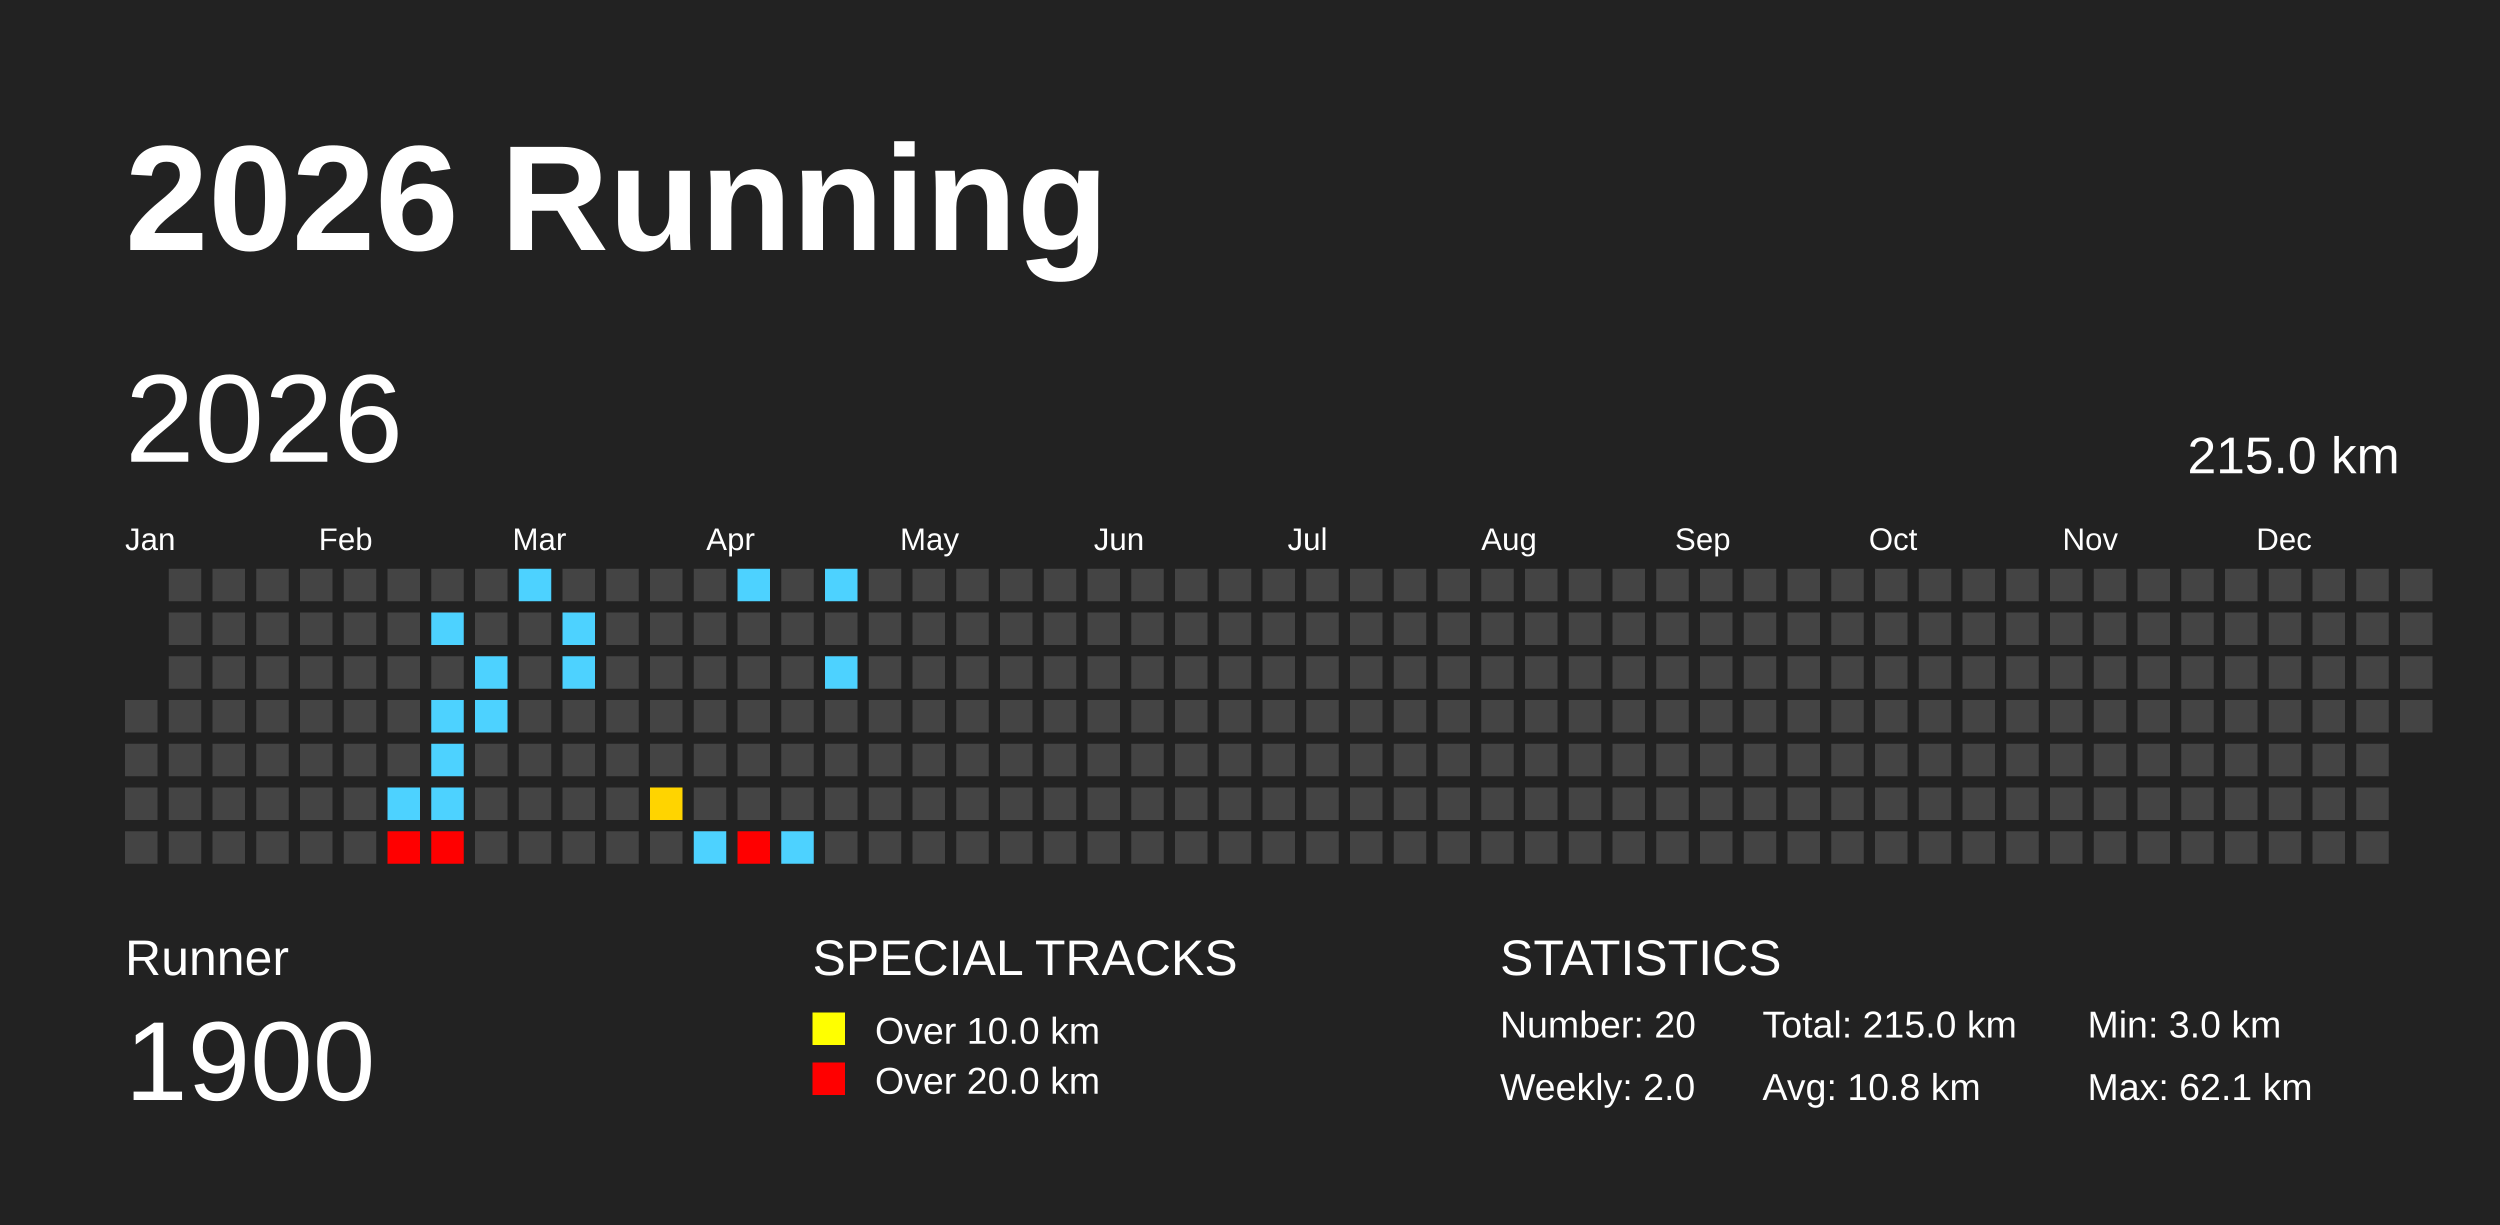
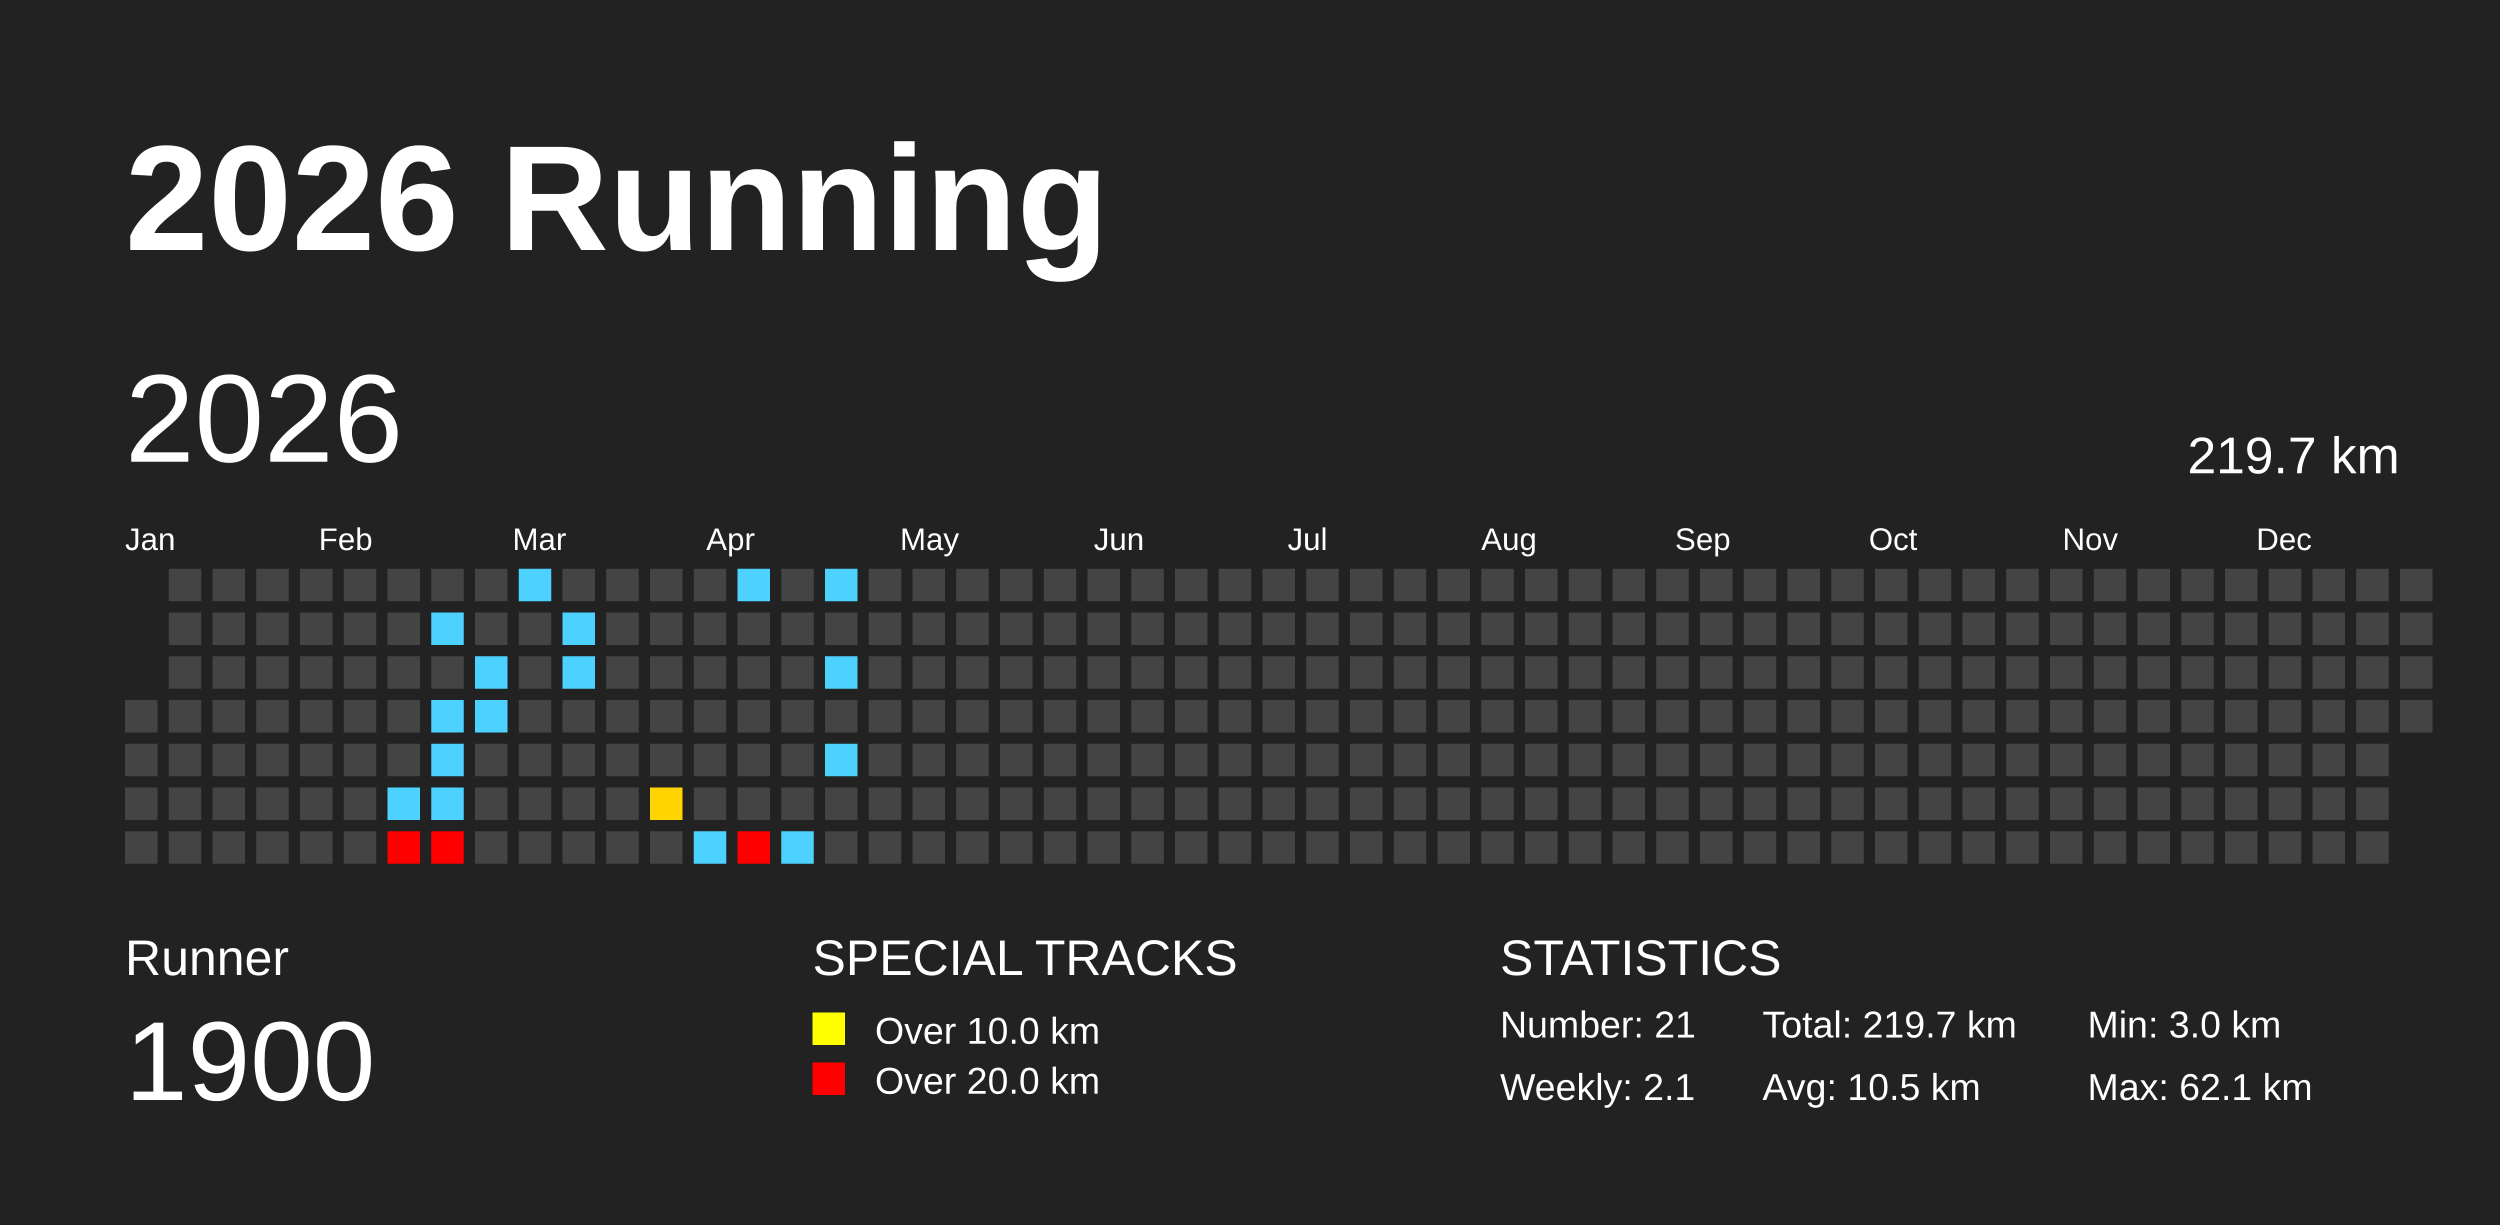
<svg xmlns="http://www.w3.org/2000/svg" baseProfile="full" height="98mm" version="1.1" viewBox="0,0,200,98" width="200mm">
  <defs />
  <rect fill="#222222" height="98" width="200" x="0" y="0" />
  <text fill="#FFFFFF" style="font-size:12px; font-family:Arial; font-weight:bold;" x="10" y="20">2026 Running</text>
  <text fill="#FFFFFF" style="font-size:4px; font-family:Arial" x="10" y="78">Runner</text>
  <text fill="#FFFFFF" style="font-size:9px; font-family:Arial" x="10" y="88">1900</text>
  <text fill="#FFFFFF" style="font-size:4px; font-family:Arial" x="65" y="78">SPECIAL TRACKS</text>
  <rect fill="yellow" height="2.6" width="2.6" x="65" y="81" />
  <text fill="#FFFFFF" style="font-size:3px; font-family:Arial" x="70" y="83.5">Over 10.0 km</text>
  <rect fill="red" height="2.6" width="2.6" x="65" y="85" />
  <text fill="#FFFFFF" style="font-size:3px; font-family:Arial" x="70" y="87.5">Over 20.0 km</text>
  <text fill="#FFFFFF" style="font-size:4px; font-family:Arial" x="120" y="78">STATISTICS</text>
-   <text fill="#FFFFFF" style="font-size:3px; font-family:Arial" x="120" y="83">Number: 20</text>
-   <text fill="#FFFFFF" style="font-size:3px; font-family:Arial" x="120" y="88">Weekly: 2.0</text>
-   <text fill="#FFFFFF" style="font-size:3px; font-family:Arial" x="141" y="83">Total: 215.0 km</text>
-   <text fill="#FFFFFF" style="font-size:3px; font-family:Arial" x="141" y="88">Avg: 10.8 km</text>
+   <text fill="#FFFFFF" style="font-size:3px; font-family:Arial" x="120" y="83">Number: 21</text>
+   <text fill="#FFFFFF" style="font-size:3px; font-family:Arial" x="120" y="88">Weekly: 2.1</text>
+   <text fill="#FFFFFF" style="font-size:3px; font-family:Arial" x="141" y="83">Total: 219.7 km</text>
+   <text fill="#FFFFFF" style="font-size:3px; font-family:Arial" x="141" y="88">Avg: 10.5 km</text>
  <text fill="#FFFFFF" style="font-size:3px; font-family:Arial" x="167" y="83">Min: 3.0 km</text>
  <text fill="#FFFFFF" style="font-size:3px; font-family:Arial" x="167" y="88">Max: 62.1 km</text>
  <text dominant-baseline="hanging" fill="#FFFFFF" style="font-size:10.0px; font-family:Arial;" x="10" y="30">2026</text>
-   <text dominant-baseline="hanging" fill="#FFFFFF" style="font-size:4.125px; font-family:Arial;" x="175" y="35">215.0 km</text>
+   <text dominant-baseline="hanging" fill="#FFFFFF" style="font-size:4.125px; font-family:Arial;" x="175" y="35">219.7 km</text>
  <text fill="#FFFFFF" style="font-size:2.5px; font-family:Arial" x="10.0" y="44">Jan</text>
  <text fill="#FFFFFF" style="font-size:2.5px; font-family:Arial" x="25.5" y="44">Feb</text>
  <text fill="#FFFFFF" style="font-size:2.5px; font-family:Arial" x="41.0" y="44">Mar</text>
  <text fill="#FFFFFF" style="font-size:2.5px; font-family:Arial" x="56.5" y="44">Apr</text>
  <text fill="#FFFFFF" style="font-size:2.5px; font-family:Arial" x="72.0" y="44">May</text>
  <text fill="#FFFFFF" style="font-size:2.5px; font-family:Arial" x="87.5" y="44">Jun</text>
  <text fill="#FFFFFF" style="font-size:2.5px; font-family:Arial" x="103.0" y="44">Jul</text>
  <text fill="#FFFFFF" style="font-size:2.5px; font-family:Arial" x="118.5" y="44">Aug</text>
  <text fill="#FFFFFF" style="font-size:2.5px; font-family:Arial" x="134.0" y="44">Sep</text>
  <text fill="#FFFFFF" style="font-size:2.5px; font-family:Arial" x="149.5" y="44">Oct</text>
  <text fill="#FFFFFF" style="font-size:2.5px; font-family:Arial" x="165.0" y="44">Nov</text>
  <text fill="#FFFFFF" style="font-size:2.5px; font-family:Arial" x="180.5" y="44">Dec</text>
  <rect fill="#444444" height="2.6" width="2.6" x="10.0" y="56.0" />
  <rect fill="#444444" height="2.6" width="2.6" x="10.0" y="59.5" />
  <rect fill="#444444" height="2.6" width="2.6" x="10.0" y="63.0" />
  <rect fill="#444444" height="2.6" width="2.6" x="10.0" y="66.5" />
  <rect fill="#444444" height="2.6" width="2.6" x="13.5" y="45.5" />
  <rect fill="#444444" height="2.6" width="2.6" x="13.5" y="49.0" />
  <rect fill="#444444" height="2.6" width="2.6" x="13.5" y="52.5" />
  <rect fill="#444444" height="2.6" width="2.6" x="13.5" y="56.0" />
  <rect fill="#444444" height="2.6" width="2.6" x="13.5" y="59.5" />
  <rect fill="#444444" height="2.6" width="2.6" x="13.5" y="63.0" />
  <rect fill="#444444" height="2.6" width="2.6" x="13.5" y="66.5" />
  <rect fill="#444444" height="2.6" width="2.6" x="17.0" y="45.5" />
  <rect fill="#444444" height="2.6" width="2.6" x="17.0" y="49.0" />
  <rect fill="#444444" height="2.6" width="2.6" x="17.0" y="52.5" />
  <rect fill="#444444" height="2.6" width="2.6" x="17.0" y="56.0" />
  <rect fill="#444444" height="2.6" width="2.6" x="17.0" y="59.5" />
  <rect fill="#444444" height="2.6" width="2.6" x="17.0" y="63.0" />
  <rect fill="#444444" height="2.6" width="2.6" x="17.0" y="66.5" />
  <rect fill="#444444" height="2.6" width="2.6" x="20.5" y="45.5" />
  <rect fill="#444444" height="2.6" width="2.6" x="20.5" y="49.0" />
  <rect fill="#444444" height="2.6" width="2.6" x="20.5" y="52.5" />
  <rect fill="#444444" height="2.6" width="2.6" x="20.5" y="56.0" />
  <rect fill="#444444" height="2.6" width="2.6" x="20.5" y="59.5" />
  <rect fill="#444444" height="2.6" width="2.6" x="20.5" y="63.0" />
  <rect fill="#444444" height="2.6" width="2.6" x="20.5" y="66.5" />
  <rect fill="#444444" height="2.6" width="2.6" x="24.0" y="45.5" />
  <rect fill="#444444" height="2.6" width="2.6" x="24.0" y="49.0" />
  <rect fill="#444444" height="2.6" width="2.6" x="24.0" y="52.5" />
  <rect fill="#444444" height="2.6" width="2.6" x="24.0" y="56.0" />
  <rect fill="#444444" height="2.6" width="2.6" x="24.0" y="59.5" />
  <rect fill="#444444" height="2.6" width="2.6" x="24.0" y="63.0" />
  <rect fill="#444444" height="2.6" width="2.6" x="24.0" y="66.5" />
  <rect fill="#444444" height="2.6" width="2.6" x="27.5" y="45.5" />
  <rect fill="#444444" height="2.6" width="2.6" x="27.5" y="49.0" />
  <rect fill="#444444" height="2.6" width="2.6" x="27.5" y="52.5" />
  <rect fill="#444444" height="2.6" width="2.6" x="27.5" y="56.0" />
  <rect fill="#444444" height="2.6" width="2.6" x="27.5" y="59.5" />
  <rect fill="#444444" height="2.6" width="2.6" x="27.5" y="63.0" />
  <rect fill="#444444" height="2.6" width="2.6" x="27.5" y="66.5" />
  <rect fill="#444444" height="2.6" width="2.6" x="31.0" y="45.5" />
  <rect fill="#444444" height="2.6" width="2.6" x="31.0" y="49.0" />
  <rect fill="#444444" height="2.6" width="2.6" x="31.0" y="52.5" />
  <rect fill="#444444" height="2.6" width="2.6" x="31.0" y="56.0" />
  <rect fill="#444444" height="2.6" width="2.6" x="31.0" y="59.5" />
  <rect fill="#4dd2ff" height="2.6" width="2.6" x="31.0" y="63.0" />
  <rect fill="red" height="2.6" width="2.6" x="31.0" y="66.5" />
  <rect fill="#444444" height="2.6" width="2.6" x="34.5" y="45.5" />
  <rect fill="#4dd2ff" height="2.6" width="2.6" x="34.5" y="49.0" />
  <rect fill="#444444" height="2.6" width="2.6" x="34.5" y="52.5" />
  <rect fill="#4dd2ff" height="2.6" width="2.6" x="34.5" y="56.0" />
  <rect fill="#4dd2ff" height="2.6" width="2.6" x="34.5" y="59.5" />
  <rect fill="#4dd2ff" height="2.6" width="2.6" x="34.5" y="63.0" />
  <rect fill="red" height="2.6" width="2.6" x="34.5" y="66.5" />
  <rect fill="#444444" height="2.6" width="2.6" x="38.0" y="45.5" />
  <rect fill="#444444" height="2.6" width="2.6" x="38.0" y="49.0" />
  <rect fill="#4dd2ff" height="2.6" width="2.6" x="38.0" y="52.5" />
  <rect fill="#4dd2ff" height="2.6" width="2.6" x="38.0" y="56.0" />
  <rect fill="#444444" height="2.6" width="2.6" x="38.0" y="59.5" />
  <rect fill="#444444" height="2.6" width="2.6" x="38.0" y="63.0" />
  <rect fill="#444444" height="2.6" width="2.6" x="38.0" y="66.5" />
  <rect fill="#4dd2ff" height="2.6" width="2.6" x="41.5" y="45.5" />
  <rect fill="#444444" height="2.6" width="2.6" x="41.5" y="49.0" />
  <rect fill="#444444" height="2.6" width="2.6" x="41.5" y="52.5" />
  <rect fill="#444444" height="2.6" width="2.6" x="41.5" y="56.0" />
  <rect fill="#444444" height="2.6" width="2.6" x="41.5" y="59.5" />
  <rect fill="#444444" height="2.6" width="2.6" x="41.5" y="63.0" />
  <rect fill="#444444" height="2.6" width="2.6" x="41.5" y="66.5" />
  <rect fill="#444444" height="2.6" width="2.6" x="45.0" y="45.5" />
  <rect fill="#4dd2ff" height="2.6" width="2.6" x="45.0" y="49.0" />
  <rect fill="#4dd2ff" height="2.6" width="2.6" x="45.0" y="52.5" />
  <rect fill="#444444" height="2.6" width="2.6" x="45.0" y="56.0" />
  <rect fill="#444444" height="2.6" width="2.6" x="45.0" y="59.5" />
  <rect fill="#444444" height="2.6" width="2.6" x="45.0" y="63.0" />
  <rect fill="#444444" height="2.6" width="2.6" x="45.0" y="66.5" />
  <rect fill="#444444" height="2.6" width="2.6" x="48.5" y="45.5" />
  <rect fill="#444444" height="2.6" width="2.6" x="48.5" y="49.0" />
  <rect fill="#444444" height="2.6" width="2.6" x="48.5" y="52.5" />
  <rect fill="#444444" height="2.6" width="2.6" x="48.5" y="56.0" />
  <rect fill="#444444" height="2.6" width="2.6" x="48.5" y="59.5" />
  <rect fill="#444444" height="2.6" width="2.6" x="48.5" y="63.0" />
  <rect fill="#444444" height="2.6" width="2.6" x="48.5" y="66.5" />
  <rect fill="#444444" height="2.6" width="2.6" x="52.0" y="45.5" />
  <rect fill="#444444" height="2.6" width="2.6" x="52.0" y="49.0" />
  <rect fill="#444444" height="2.6" width="2.6" x="52.0" y="52.5" />
  <rect fill="#444444" height="2.6" width="2.6" x="52.0" y="56.0" />
  <rect fill="#444444" height="2.6" width="2.6" x="52.0" y="59.5" />
  <rect fill="#ffd400" height="2.6" width="2.6" x="52.0" y="63.0" />
  <rect fill="#444444" height="2.6" width="2.6" x="52.0" y="66.5" />
  <rect fill="#444444" height="2.6" width="2.6" x="55.5" y="45.5" />
  <rect fill="#444444" height="2.6" width="2.6" x="55.5" y="49.0" />
  <rect fill="#444444" height="2.6" width="2.6" x="55.5" y="52.5" />
  <rect fill="#444444" height="2.6" width="2.6" x="55.5" y="56.0" />
  <rect fill="#444444" height="2.6" width="2.6" x="55.5" y="59.5" />
  <rect fill="#444444" height="2.6" width="2.6" x="55.5" y="63.0" />
  <rect fill="#4dd2ff" height="2.6" width="2.6" x="55.5" y="66.5" />
  <rect fill="#4dd2ff" height="2.6" width="2.6" x="59.0" y="45.5" />
  <rect fill="#444444" height="2.6" width="2.6" x="59.0" y="49.0" />
  <rect fill="#444444" height="2.6" width="2.6" x="59.0" y="52.5" />
  <rect fill="#444444" height="2.6" width="2.6" x="59.0" y="56.0" />
  <rect fill="#444444" height="2.6" width="2.6" x="59.0" y="59.5" />
  <rect fill="#444444" height="2.6" width="2.6" x="59.0" y="63.0" />
  <rect fill="red" height="2.6" width="2.6" x="59.0" y="66.5" />
  <rect fill="#444444" height="2.6" width="2.6" x="62.5" y="45.5" />
  <rect fill="#444444" height="2.6" width="2.6" x="62.5" y="49.0" />
  <rect fill="#444444" height="2.6" width="2.6" x="62.5" y="52.5" />
  <rect fill="#444444" height="2.6" width="2.6" x="62.5" y="56.0" />
  <rect fill="#444444" height="2.6" width="2.6" x="62.5" y="59.5" />
  <rect fill="#444444" height="2.6" width="2.6" x="62.5" y="63.0" />
  <rect fill="#4dd2ff" height="2.6" width="2.6" x="62.5" y="66.5" />
  <rect fill="#4dd2ff" height="2.6" width="2.6" x="66.0" y="45.5" />
  <rect fill="#444444" height="2.6" width="2.6" x="66.0" y="49.0" />
  <rect fill="#4dd2ff" height="2.6" width="2.6" x="66.0" y="52.5" />
  <rect fill="#444444" height="2.6" width="2.6" x="66.0" y="56.0" />
-   <rect fill="#444444" height="2.6" width="2.6" x="66.0" y="59.5" />
+   <rect fill="#4dd2ff" height="2.6" width="2.6" x="66.0" y="59.5" />
  <rect fill="#444444" height="2.6" width="2.6" x="66.0" y="63.0" />
  <rect fill="#444444" height="2.6" width="2.6" x="66.0" y="66.5" />
  <rect fill="#444444" height="2.6" width="2.6" x="69.5" y="45.5" />
  <rect fill="#444444" height="2.6" width="2.6" x="69.5" y="49.0" />
  <rect fill="#444444" height="2.6" width="2.6" x="69.5" y="52.5" />
  <rect fill="#444444" height="2.6" width="2.6" x="69.5" y="56.0" />
  <rect fill="#444444" height="2.6" width="2.6" x="69.5" y="59.5" />
  <rect fill="#444444" height="2.6" width="2.6" x="69.5" y="63.0" />
  <rect fill="#444444" height="2.6" width="2.6" x="69.5" y="66.5" />
  <rect fill="#444444" height="2.6" width="2.6" x="73.0" y="45.5" />
  <rect fill="#444444" height="2.6" width="2.6" x="73.0" y="49.0" />
  <rect fill="#444444" height="2.6" width="2.6" x="73.0" y="52.5" />
  <rect fill="#444444" height="2.6" width="2.6" x="73.0" y="56.0" />
  <rect fill="#444444" height="2.6" width="2.6" x="73.0" y="59.5" />
  <rect fill="#444444" height="2.6" width="2.6" x="73.0" y="63.0" />
  <rect fill="#444444" height="2.6" width="2.6" x="73.0" y="66.5" />
  <rect fill="#444444" height="2.6" width="2.6" x="76.5" y="45.5" />
  <rect fill="#444444" height="2.6" width="2.6" x="76.5" y="49.0" />
  <rect fill="#444444" height="2.6" width="2.6" x="76.5" y="52.5" />
  <rect fill="#444444" height="2.6" width="2.6" x="76.5" y="56.0" />
  <rect fill="#444444" height="2.6" width="2.6" x="76.5" y="59.5" />
  <rect fill="#444444" height="2.6" width="2.6" x="76.5" y="63.0" />
  <rect fill="#444444" height="2.6" width="2.6" x="76.5" y="66.5" />
  <rect fill="#444444" height="2.6" width="2.6" x="80.0" y="45.5" />
  <rect fill="#444444" height="2.6" width="2.6" x="80.0" y="49.0" />
  <rect fill="#444444" height="2.6" width="2.6" x="80.0" y="52.5" />
  <rect fill="#444444" height="2.6" width="2.6" x="80.0" y="56.0" />
  <rect fill="#444444" height="2.6" width="2.6" x="80.0" y="59.5" />
  <rect fill="#444444" height="2.6" width="2.6" x="80.0" y="63.0" />
  <rect fill="#444444" height="2.6" width="2.6" x="80.0" y="66.5" />
  <rect fill="#444444" height="2.6" width="2.6" x="83.5" y="45.5" />
  <rect fill="#444444" height="2.6" width="2.6" x="83.5" y="49.0" />
  <rect fill="#444444" height="2.6" width="2.6" x="83.5" y="52.5" />
  <rect fill="#444444" height="2.6" width="2.6" x="83.5" y="56.0" />
  <rect fill="#444444" height="2.6" width="2.6" x="83.5" y="59.5" />
  <rect fill="#444444" height="2.6" width="2.6" x="83.5" y="63.0" />
  <rect fill="#444444" height="2.6" width="2.6" x="83.5" y="66.5" />
  <rect fill="#444444" height="2.6" width="2.6" x="87.0" y="45.5" />
  <rect fill="#444444" height="2.6" width="2.6" x="87.0" y="49.0" />
  <rect fill="#444444" height="2.6" width="2.6" x="87.0" y="52.5" />
  <rect fill="#444444" height="2.6" width="2.6" x="87.0" y="56.0" />
  <rect fill="#444444" height="2.6" width="2.6" x="87.0" y="59.5" />
  <rect fill="#444444" height="2.6" width="2.6" x="87.0" y="63.0" />
  <rect fill="#444444" height="2.6" width="2.6" x="87.0" y="66.5" />
  <rect fill="#444444" height="2.6" width="2.6" x="90.5" y="45.5" />
  <rect fill="#444444" height="2.6" width="2.6" x="90.5" y="49.0" />
  <rect fill="#444444" height="2.6" width="2.6" x="90.5" y="52.5" />
  <rect fill="#444444" height="2.6" width="2.6" x="90.5" y="56.0" />
  <rect fill="#444444" height="2.6" width="2.6" x="90.5" y="59.5" />
  <rect fill="#444444" height="2.6" width="2.6" x="90.5" y="63.0" />
  <rect fill="#444444" height="2.6" width="2.6" x="90.5" y="66.5" />
  <rect fill="#444444" height="2.6" width="2.6" x="94.0" y="45.5" />
  <rect fill="#444444" height="2.6" width="2.6" x="94.0" y="49.0" />
  <rect fill="#444444" height="2.6" width="2.6" x="94.0" y="52.5" />
  <rect fill="#444444" height="2.6" width="2.6" x="94.0" y="56.0" />
  <rect fill="#444444" height="2.6" width="2.6" x="94.0" y="59.5" />
  <rect fill="#444444" height="2.6" width="2.6" x="94.0" y="63.0" />
  <rect fill="#444444" height="2.6" width="2.6" x="94.0" y="66.5" />
  <rect fill="#444444" height="2.6" width="2.6" x="97.5" y="45.5" />
  <rect fill="#444444" height="2.6" width="2.6" x="97.5" y="49.0" />
  <rect fill="#444444" height="2.6" width="2.6" x="97.5" y="52.5" />
  <rect fill="#444444" height="2.6" width="2.6" x="97.5" y="56.0" />
  <rect fill="#444444" height="2.6" width="2.6" x="97.5" y="59.5" />
  <rect fill="#444444" height="2.6" width="2.6" x="97.5" y="63.0" />
  <rect fill="#444444" height="2.6" width="2.6" x="97.5" y="66.5" />
  <rect fill="#444444" height="2.6" width="2.6" x="101.0" y="45.5" />
  <rect fill="#444444" height="2.6" width="2.6" x="101.0" y="49.0" />
  <rect fill="#444444" height="2.6" width="2.6" x="101.0" y="52.5" />
  <rect fill="#444444" height="2.6" width="2.6" x="101.0" y="56.0" />
  <rect fill="#444444" height="2.6" width="2.6" x="101.0" y="59.5" />
  <rect fill="#444444" height="2.6" width="2.6" x="101.0" y="63.0" />
  <rect fill="#444444" height="2.6" width="2.6" x="101.0" y="66.5" />
  <rect fill="#444444" height="2.6" width="2.6" x="104.5" y="45.5" />
  <rect fill="#444444" height="2.6" width="2.6" x="104.5" y="49.0" />
  <rect fill="#444444" height="2.6" width="2.6" x="104.5" y="52.5" />
  <rect fill="#444444" height="2.6" width="2.6" x="104.5" y="56.0" />
  <rect fill="#444444" height="2.6" width="2.6" x="104.5" y="59.5" />
  <rect fill="#444444" height="2.6" width="2.6" x="104.5" y="63.0" />
  <rect fill="#444444" height="2.6" width="2.6" x="104.5" y="66.5" />
  <rect fill="#444444" height="2.6" width="2.6" x="108.0" y="45.5" />
  <rect fill="#444444" height="2.6" width="2.6" x="108.0" y="49.0" />
  <rect fill="#444444" height="2.6" width="2.6" x="108.0" y="52.5" />
  <rect fill="#444444" height="2.6" width="2.6" x="108.0" y="56.0" />
  <rect fill="#444444" height="2.6" width="2.6" x="108.0" y="59.5" />
  <rect fill="#444444" height="2.6" width="2.6" x="108.0" y="63.0" />
  <rect fill="#444444" height="2.6" width="2.6" x="108.0" y="66.5" />
  <rect fill="#444444" height="2.6" width="2.6" x="111.5" y="45.5" />
  <rect fill="#444444" height="2.6" width="2.6" x="111.5" y="49.0" />
  <rect fill="#444444" height="2.6" width="2.6" x="111.5" y="52.5" />
  <rect fill="#444444" height="2.6" width="2.6" x="111.5" y="56.0" />
  <rect fill="#444444" height="2.6" width="2.6" x="111.5" y="59.5" />
  <rect fill="#444444" height="2.6" width="2.6" x="111.5" y="63.0" />
  <rect fill="#444444" height="2.6" width="2.6" x="111.5" y="66.5" />
  <rect fill="#444444" height="2.6" width="2.6" x="115.0" y="45.5" />
  <rect fill="#444444" height="2.6" width="2.6" x="115.0" y="49.0" />
  <rect fill="#444444" height="2.6" width="2.6" x="115.0" y="52.5" />
  <rect fill="#444444" height="2.6" width="2.6" x="115.0" y="56.0" />
  <rect fill="#444444" height="2.6" width="2.6" x="115.0" y="59.5" />
  <rect fill="#444444" height="2.6" width="2.6" x="115.0" y="63.0" />
  <rect fill="#444444" height="2.6" width="2.6" x="115.0" y="66.5" />
  <rect fill="#444444" height="2.6" width="2.6" x="118.5" y="45.5" />
  <rect fill="#444444" height="2.6" width="2.6" x="118.5" y="49.0" />
  <rect fill="#444444" height="2.6" width="2.6" x="118.5" y="52.5" />
  <rect fill="#444444" height="2.6" width="2.6" x="118.5" y="56.0" />
  <rect fill="#444444" height="2.6" width="2.6" x="118.5" y="59.5" />
  <rect fill="#444444" height="2.6" width="2.6" x="118.5" y="63.0" />
  <rect fill="#444444" height="2.6" width="2.6" x="118.5" y="66.5" />
  <rect fill="#444444" height="2.6" width="2.6" x="122.0" y="45.5" />
  <rect fill="#444444" height="2.6" width="2.6" x="122.0" y="49.0" />
  <rect fill="#444444" height="2.6" width="2.6" x="122.0" y="52.5" />
  <rect fill="#444444" height="2.6" width="2.6" x="122.0" y="56.0" />
  <rect fill="#444444" height="2.6" width="2.6" x="122.0" y="59.5" />
  <rect fill="#444444" height="2.6" width="2.6" x="122.0" y="63.0" />
  <rect fill="#444444" height="2.6" width="2.6" x="122.0" y="66.5" />
  <rect fill="#444444" height="2.6" width="2.6" x="125.5" y="45.5" />
  <rect fill="#444444" height="2.6" width="2.6" x="125.5" y="49.0" />
  <rect fill="#444444" height="2.6" width="2.6" x="125.5" y="52.5" />
  <rect fill="#444444" height="2.6" width="2.6" x="125.5" y="56.0" />
  <rect fill="#444444" height="2.6" width="2.6" x="125.5" y="59.5" />
  <rect fill="#444444" height="2.6" width="2.6" x="125.5" y="63.0" />
  <rect fill="#444444" height="2.6" width="2.6" x="125.5" y="66.5" />
  <rect fill="#444444" height="2.6" width="2.6" x="129.0" y="45.5" />
  <rect fill="#444444" height="2.6" width="2.6" x="129.0" y="49.0" />
  <rect fill="#444444" height="2.6" width="2.6" x="129.0" y="52.5" />
  <rect fill="#444444" height="2.6" width="2.6" x="129.0" y="56.0" />
  <rect fill="#444444" height="2.6" width="2.6" x="129.0" y="59.5" />
  <rect fill="#444444" height="2.6" width="2.6" x="129.0" y="63.0" />
  <rect fill="#444444" height="2.6" width="2.6" x="129.0" y="66.5" />
  <rect fill="#444444" height="2.6" width="2.6" x="132.5" y="45.5" />
  <rect fill="#444444" height="2.6" width="2.6" x="132.5" y="49.0" />
  <rect fill="#444444" height="2.6" width="2.6" x="132.5" y="52.5" />
  <rect fill="#444444" height="2.6" width="2.6" x="132.5" y="56.0" />
  <rect fill="#444444" height="2.6" width="2.6" x="132.5" y="59.5" />
  <rect fill="#444444" height="2.6" width="2.6" x="132.5" y="63.0" />
  <rect fill="#444444" height="2.6" width="2.6" x="132.5" y="66.5" />
  <rect fill="#444444" height="2.6" width="2.6" x="136.0" y="45.5" />
  <rect fill="#444444" height="2.6" width="2.6" x="136.0" y="49.0" />
  <rect fill="#444444" height="2.6" width="2.6" x="136.0" y="52.5" />
  <rect fill="#444444" height="2.6" width="2.6" x="136.0" y="56.0" />
  <rect fill="#444444" height="2.6" width="2.6" x="136.0" y="59.5" />
  <rect fill="#444444" height="2.6" width="2.6" x="136.0" y="63.0" />
  <rect fill="#444444" height="2.6" width="2.6" x="136.0" y="66.5" />
  <rect fill="#444444" height="2.6" width="2.6" x="139.5" y="45.5" />
  <rect fill="#444444" height="2.6" width="2.6" x="139.5" y="49.0" />
  <rect fill="#444444" height="2.6" width="2.6" x="139.5" y="52.5" />
  <rect fill="#444444" height="2.6" width="2.6" x="139.5" y="56.0" />
  <rect fill="#444444" height="2.6" width="2.6" x="139.5" y="59.5" />
  <rect fill="#444444" height="2.6" width="2.6" x="139.5" y="63.0" />
  <rect fill="#444444" height="2.6" width="2.6" x="139.5" y="66.5" />
  <rect fill="#444444" height="2.6" width="2.6" x="143.0" y="45.5" />
  <rect fill="#444444" height="2.6" width="2.6" x="143.0" y="49.0" />
  <rect fill="#444444" height="2.6" width="2.6" x="143.0" y="52.5" />
  <rect fill="#444444" height="2.6" width="2.6" x="143.0" y="56.0" />
  <rect fill="#444444" height="2.6" width="2.6" x="143.0" y="59.5" />
  <rect fill="#444444" height="2.6" width="2.6" x="143.0" y="63.0" />
  <rect fill="#444444" height="2.6" width="2.6" x="143.0" y="66.5" />
  <rect fill="#444444" height="2.6" width="2.6" x="146.5" y="45.5" />
  <rect fill="#444444" height="2.6" width="2.6" x="146.5" y="49.0" />
  <rect fill="#444444" height="2.6" width="2.6" x="146.5" y="52.5" />
  <rect fill="#444444" height="2.6" width="2.6" x="146.5" y="56.0" />
  <rect fill="#444444" height="2.6" width="2.6" x="146.5" y="59.5" />
  <rect fill="#444444" height="2.6" width="2.6" x="146.5" y="63.0" />
  <rect fill="#444444" height="2.6" width="2.6" x="146.5" y="66.5" />
  <rect fill="#444444" height="2.6" width="2.6" x="150.0" y="45.5" />
  <rect fill="#444444" height="2.6" width="2.6" x="150.0" y="49.0" />
  <rect fill="#444444" height="2.6" width="2.6" x="150.0" y="52.5" />
  <rect fill="#444444" height="2.6" width="2.6" x="150.0" y="56.0" />
  <rect fill="#444444" height="2.6" width="2.6" x="150.0" y="59.5" />
  <rect fill="#444444" height="2.6" width="2.6" x="150.0" y="63.0" />
  <rect fill="#444444" height="2.6" width="2.6" x="150.0" y="66.5" />
  <rect fill="#444444" height="2.6" width="2.6" x="153.5" y="45.5" />
  <rect fill="#444444" height="2.6" width="2.6" x="153.5" y="49.0" />
  <rect fill="#444444" height="2.6" width="2.6" x="153.5" y="52.5" />
  <rect fill="#444444" height="2.6" width="2.6" x="153.5" y="56.0" />
  <rect fill="#444444" height="2.6" width="2.6" x="153.5" y="59.5" />
  <rect fill="#444444" height="2.6" width="2.6" x="153.5" y="63.0" />
  <rect fill="#444444" height="2.6" width="2.6" x="153.5" y="66.5" />
  <rect fill="#444444" height="2.6" width="2.6" x="157.0" y="45.5" />
  <rect fill="#444444" height="2.6" width="2.6" x="157.0" y="49.0" />
  <rect fill="#444444" height="2.6" width="2.6" x="157.0" y="52.5" />
  <rect fill="#444444" height="2.6" width="2.6" x="157.0" y="56.0" />
  <rect fill="#444444" height="2.6" width="2.6" x="157.0" y="59.5" />
  <rect fill="#444444" height="2.6" width="2.6" x="157.0" y="63.0" />
  <rect fill="#444444" height="2.6" width="2.6" x="157.0" y="66.5" />
  <rect fill="#444444" height="2.6" width="2.6" x="160.5" y="45.5" />
  <rect fill="#444444" height="2.6" width="2.6" x="160.5" y="49.0" />
  <rect fill="#444444" height="2.6" width="2.6" x="160.5" y="52.5" />
  <rect fill="#444444" height="2.6" width="2.6" x="160.5" y="56.0" />
  <rect fill="#444444" height="2.6" width="2.6" x="160.5" y="59.5" />
  <rect fill="#444444" height="2.6" width="2.6" x="160.5" y="63.0" />
  <rect fill="#444444" height="2.6" width="2.6" x="160.5" y="66.5" />
  <rect fill="#444444" height="2.6" width="2.6" x="164.0" y="45.5" />
  <rect fill="#444444" height="2.6" width="2.6" x="164.0" y="49.0" />
  <rect fill="#444444" height="2.6" width="2.6" x="164.0" y="52.5" />
  <rect fill="#444444" height="2.6" width="2.6" x="164.0" y="56.0" />
  <rect fill="#444444" height="2.6" width="2.6" x="164.0" y="59.5" />
  <rect fill="#444444" height="2.6" width="2.6" x="164.0" y="63.0" />
  <rect fill="#444444" height="2.6" width="2.6" x="164.0" y="66.5" />
  <rect fill="#444444" height="2.6" width="2.6" x="167.5" y="45.5" />
  <rect fill="#444444" height="2.6" width="2.6" x="167.5" y="49.0" />
  <rect fill="#444444" height="2.6" width="2.6" x="167.5" y="52.5" />
  <rect fill="#444444" height="2.6" width="2.6" x="167.5" y="56.0" />
  <rect fill="#444444" height="2.6" width="2.6" x="167.5" y="59.5" />
  <rect fill="#444444" height="2.6" width="2.6" x="167.5" y="63.0" />
  <rect fill="#444444" height="2.6" width="2.6" x="167.5" y="66.5" />
  <rect fill="#444444" height="2.6" width="2.6" x="171.0" y="45.5" />
  <rect fill="#444444" height="2.6" width="2.6" x="171.0" y="49.0" />
  <rect fill="#444444" height="2.6" width="2.6" x="171.0" y="52.5" />
  <rect fill="#444444" height="2.6" width="2.6" x="171.0" y="56.0" />
  <rect fill="#444444" height="2.6" width="2.6" x="171.0" y="59.5" />
  <rect fill="#444444" height="2.6" width="2.6" x="171.0" y="63.0" />
  <rect fill="#444444" height="2.6" width="2.6" x="171.0" y="66.5" />
  <rect fill="#444444" height="2.6" width="2.6" x="174.5" y="45.5" />
  <rect fill="#444444" height="2.6" width="2.6" x="174.5" y="49.0" />
  <rect fill="#444444" height="2.6" width="2.6" x="174.5" y="52.5" />
  <rect fill="#444444" height="2.6" width="2.6" x="174.5" y="56.0" />
  <rect fill="#444444" height="2.6" width="2.6" x="174.5" y="59.5" />
  <rect fill="#444444" height="2.6" width="2.6" x="174.5" y="63.0" />
  <rect fill="#444444" height="2.6" width="2.6" x="174.5" y="66.5" />
  <rect fill="#444444" height="2.6" width="2.6" x="178.0" y="45.5" />
  <rect fill="#444444" height="2.6" width="2.6" x="178.0" y="49.0" />
  <rect fill="#444444" height="2.6" width="2.6" x="178.0" y="52.5" />
  <rect fill="#444444" height="2.6" width="2.6" x="178.0" y="56.0" />
  <rect fill="#444444" height="2.6" width="2.6" x="178.0" y="59.5" />
  <rect fill="#444444" height="2.6" width="2.6" x="178.0" y="63.0" />
  <rect fill="#444444" height="2.6" width="2.6" x="178.0" y="66.5" />
  <rect fill="#444444" height="2.6" width="2.6" x="181.5" y="45.5" />
  <rect fill="#444444" height="2.6" width="2.6" x="181.5" y="49.0" />
  <rect fill="#444444" height="2.6" width="2.6" x="181.5" y="52.5" />
  <rect fill="#444444" height="2.6" width="2.6" x="181.5" y="56.0" />
  <rect fill="#444444" height="2.6" width="2.6" x="181.5" y="59.5" />
  <rect fill="#444444" height="2.6" width="2.6" x="181.5" y="63.0" />
  <rect fill="#444444" height="2.6" width="2.6" x="181.5" y="66.5" />
  <rect fill="#444444" height="2.6" width="2.6" x="185.0" y="45.5" />
  <rect fill="#444444" height="2.6" width="2.6" x="185.0" y="49.0" />
  <rect fill="#444444" height="2.6" width="2.6" x="185.0" y="52.5" />
  <rect fill="#444444" height="2.6" width="2.6" x="185.0" y="56.0" />
  <rect fill="#444444" height="2.6" width="2.6" x="185.0" y="59.5" />
  <rect fill="#444444" height="2.6" width="2.6" x="185.0" y="63.0" />
  <rect fill="#444444" height="2.6" width="2.6" x="185.0" y="66.5" />
  <rect fill="#444444" height="2.6" width="2.6" x="188.5" y="45.5" />
  <rect fill="#444444" height="2.6" width="2.6" x="188.5" y="49.0" />
  <rect fill="#444444" height="2.6" width="2.6" x="188.5" y="52.5" />
  <rect fill="#444444" height="2.6" width="2.6" x="188.5" y="56.0" />
  <rect fill="#444444" height="2.6" width="2.6" x="188.5" y="59.5" />
  <rect fill="#444444" height="2.6" width="2.6" x="188.5" y="63.0" />
  <rect fill="#444444" height="2.6" width="2.6" x="188.5" y="66.5" />
  <rect fill="#444444" height="2.6" width="2.6" x="192.0" y="45.5" />
  <rect fill="#444444" height="2.6" width="2.6" x="192.0" y="49.0" />
  <rect fill="#444444" height="2.6" width="2.6" x="192.0" y="52.5" />
  <rect fill="#444444" height="2.6" width="2.6" x="192.0" y="56.0" />
</svg>
